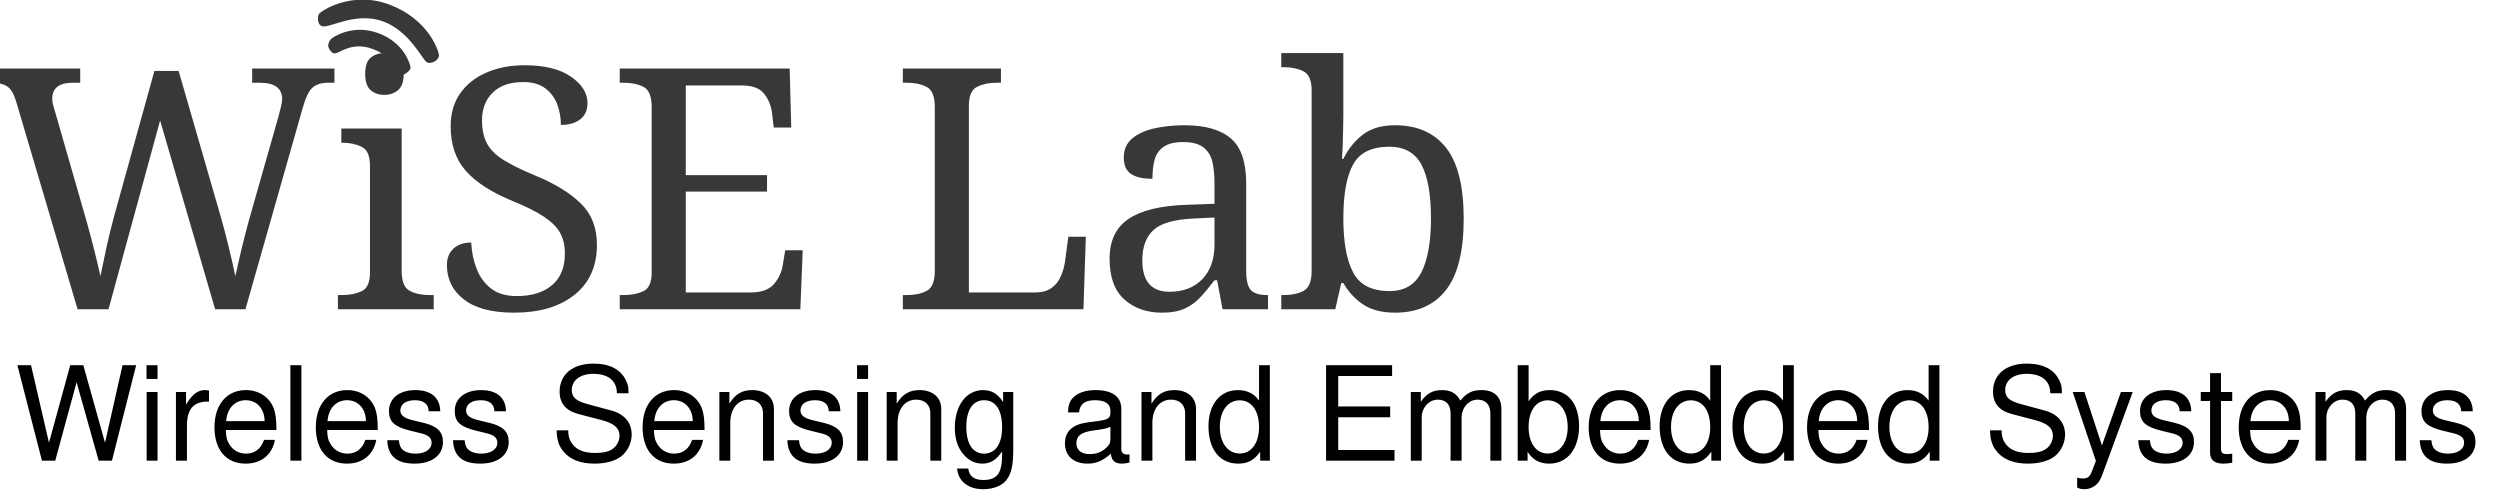
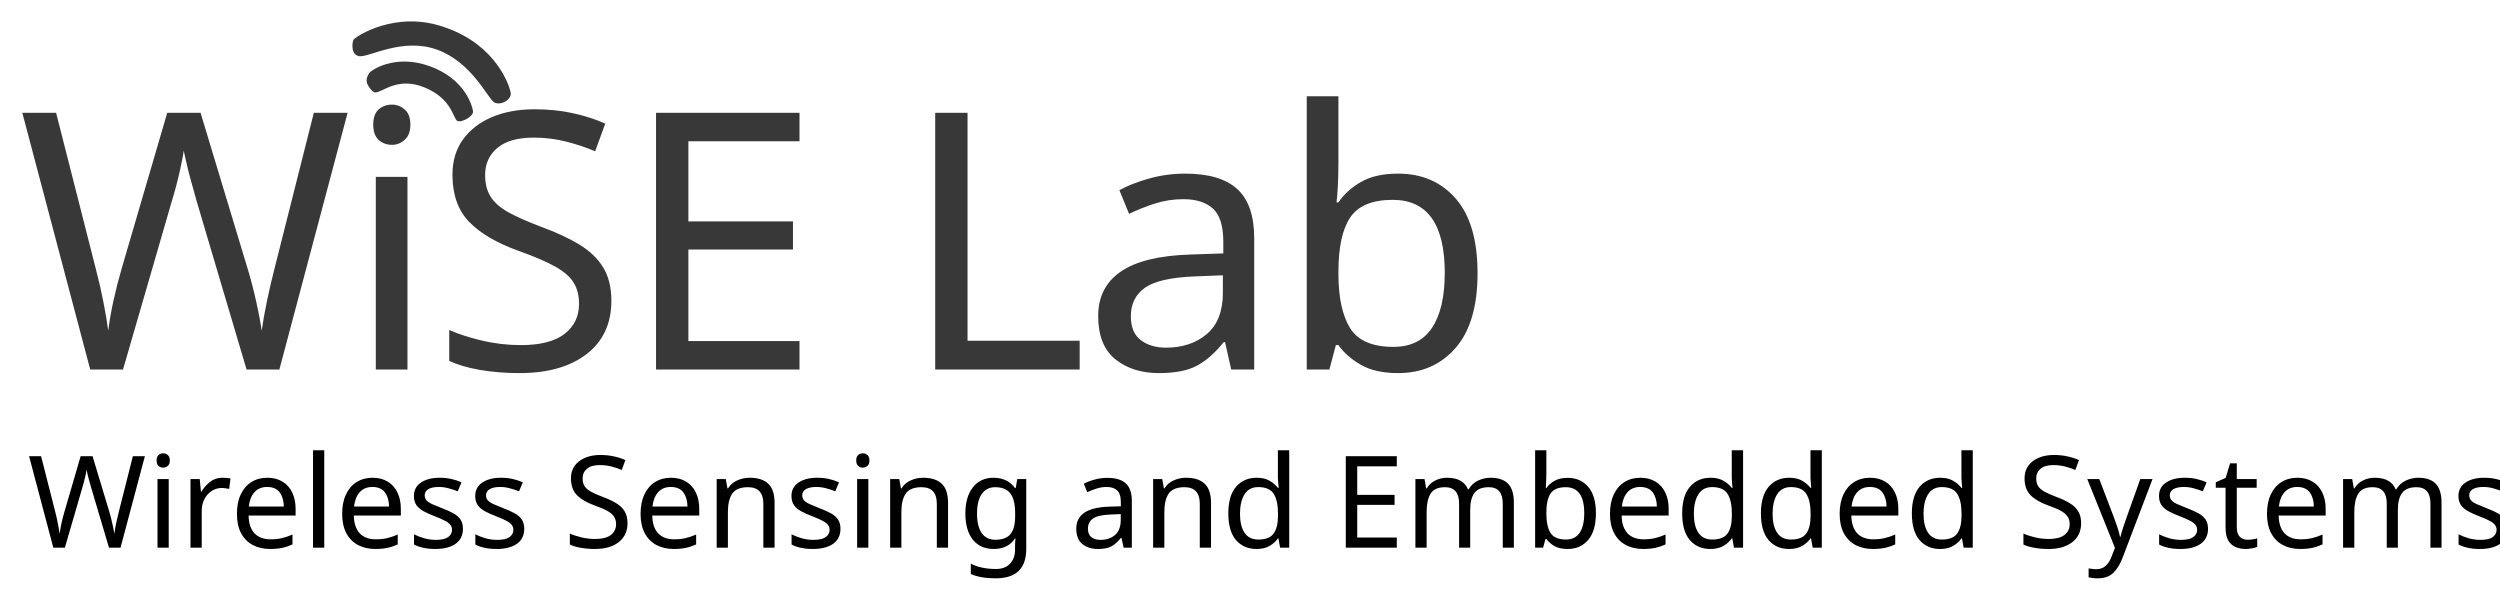
- <svg xmlns="http://www.w3.org/2000/svg" version="1.1" id="svg3754" x="0px" y="0px" viewBox="0 0 343.7 68" style="enable-background:new 0 0 343.7 68;" xml:space="preserve">
+ <svg xmlns="http://www.w3.org/2000/svg" version="1.1" id="svg3754" x="0px" y="0px" viewBox="0 0 351.5 85.9" style="enable-background:new 0 0 351.5 85.9;" xml:space="preserve">
  <style type="text/css">
	.st0{fill:#393838;}
- 	.st1{font-family:'NanumMyeongjo';}
- 	.st2{font-size:46.344px;}
+ 	.st1{font-family:'AvenirNext-Regular';}
+ 	.st2{font-size:50.549px;}
	.st3{letter-spacing:-1;}
- 	.st4{font-family:'Helvetica';}
- 	.st5{font-size:18px;}
+ 	.st4{font-size:18px;}
</style>
-   <g id="Page-1" transform="translate(-28.35493,-146.2664)">
-     <g id="LOGO-1">
-       <text transform="matrix(1 0 0 1 26.225 188.783)" class="st0 st1 st2 st3">WiSE Lab</text>
-       <g id="Group" transform="translate(113,146)">
-         <path id="Path-16" class="st0" d="M-40.8,2.2c-0.2,0.3-0.3,1.6,0.6,1.7c1.1,0.1,4.6-2,8.2-0.7     s5.4,5.2,6,5.6s1.8-0.3,1.7-1c-0.1-0.7-1.5-4.9-6.8-6.9S-40.7,1.9-40.8,2.2z" />
-         <path id="path3749" class="st0" d="M-39.2,5.7c-0.1,0.1-0.4,0.6-0.3,1c0.1,0.4,0.5,0.9,0.8,0.9     c0.7,0.1,2.3-1.7,5.3-0.6c3,1.1,3,3.3,3.5,3.6c0.5,0.3,1.8-0.6,1.7-1.1s-0.9-3.4-4.5-4.7S-39.1,5.5-39.2,5.7z" />
-       </g>
+   <g id="LOGO-1">
+     <text transform="matrix(1 0 0 1 2.5288 51.958)" class="st0 st1 st2 st3">WiSE Lab</text>
+     <g id="Group" transform="translate(113,146)">
+       <path id="Path-16" class="st0" d="M-63.3-140.4c-0.2,0.4-0.4,2.1,0.8,2.3    c1.4,0.2,6.1-2.7,11-0.9c4.9,1.8,7.1,6.9,8,7.4c0.9,0.5,2.5-0.4,2.3-1.4c-0.2-1-2-6.6-9.1-9.1C-57.3-144.7-63.1-140.8-63.3-140.4z    " />
+       <path id="path3749" class="st0" d="M-61.1-135.7c-0.1,0.2-0.5,0.7-0.3,1.4    c0.2,0.5,0.7,1.2,1.1,1.3c1,0.1,3.1-2.3,7-0.7s4,4.4,4.6,4.7s2.4-0.7,2.2-1.4c-0.1-0.7-1.1-4.5-6.1-6.3S-61-136-61.1-135.7z" />
    </g>
  </g>
-   <text transform="matrix(1 0 0 1 2 63.3333)" class="st4 st5">Wireless Sensing and Embedded Systems </text>
+   <text transform="matrix(1 0 0 1 3.8701 76.9993)" class="st1 st4">Wireless Sensing and Embedded Systems</text>
</svg>
